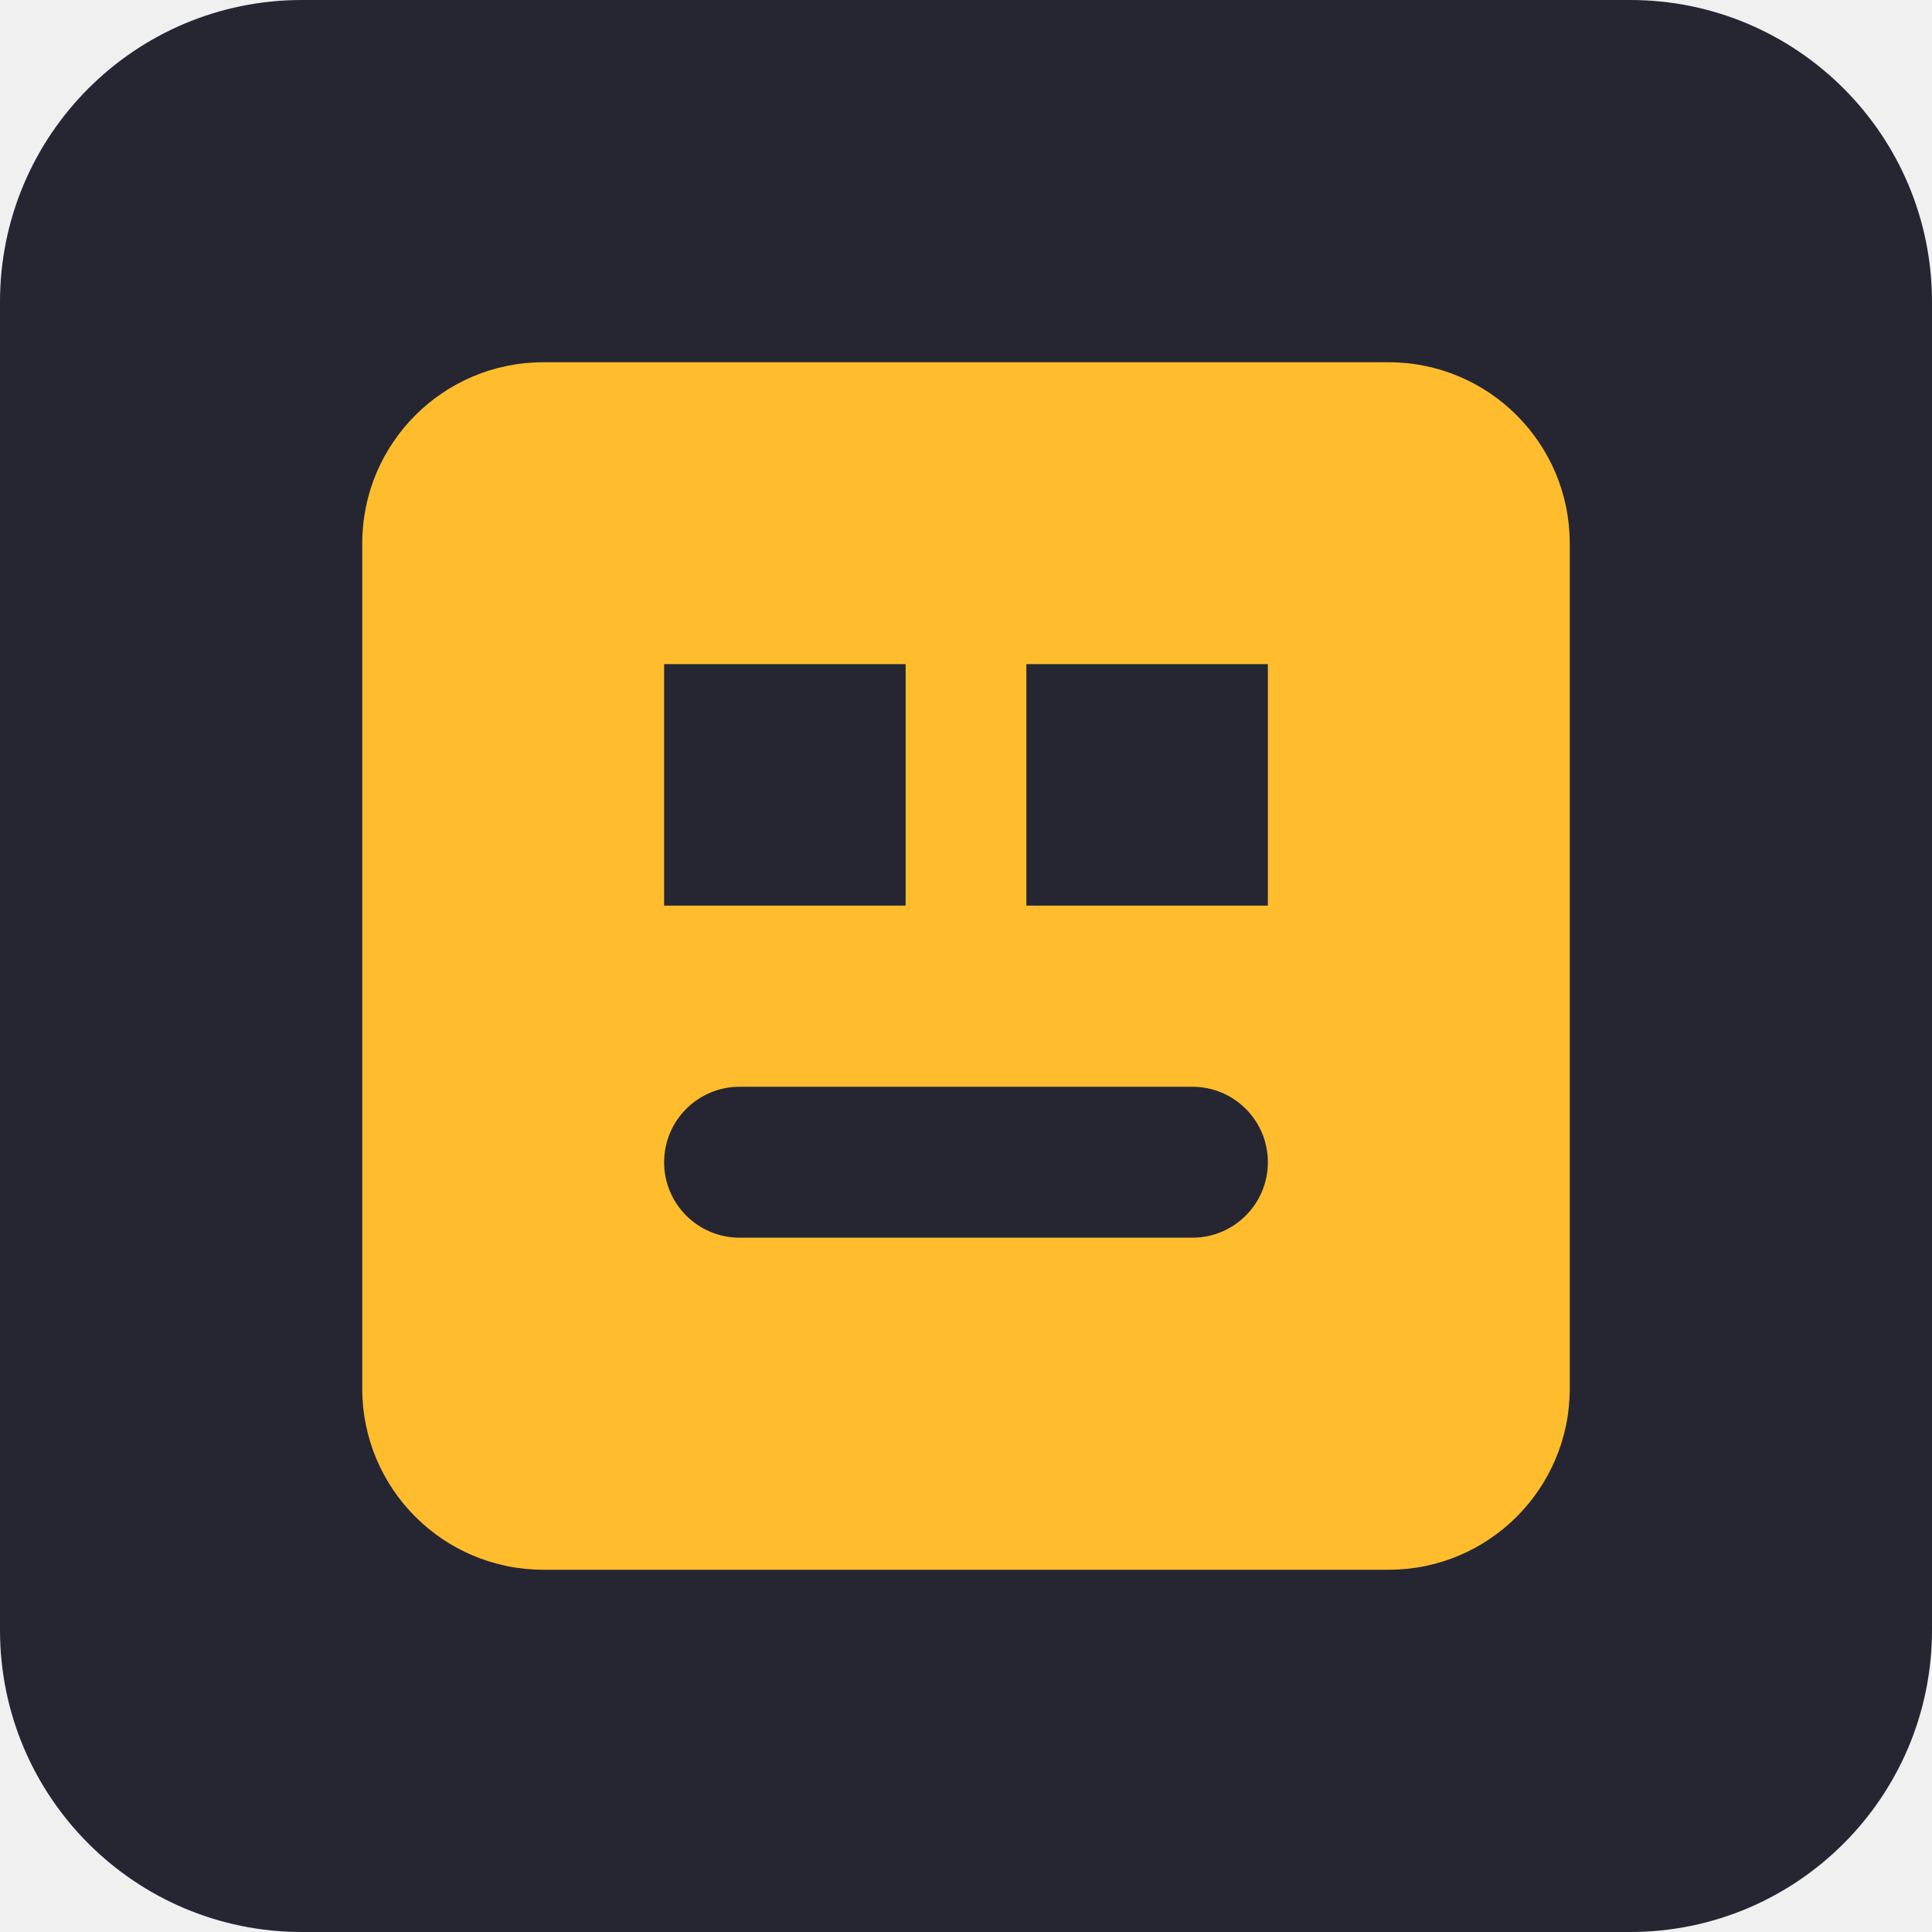
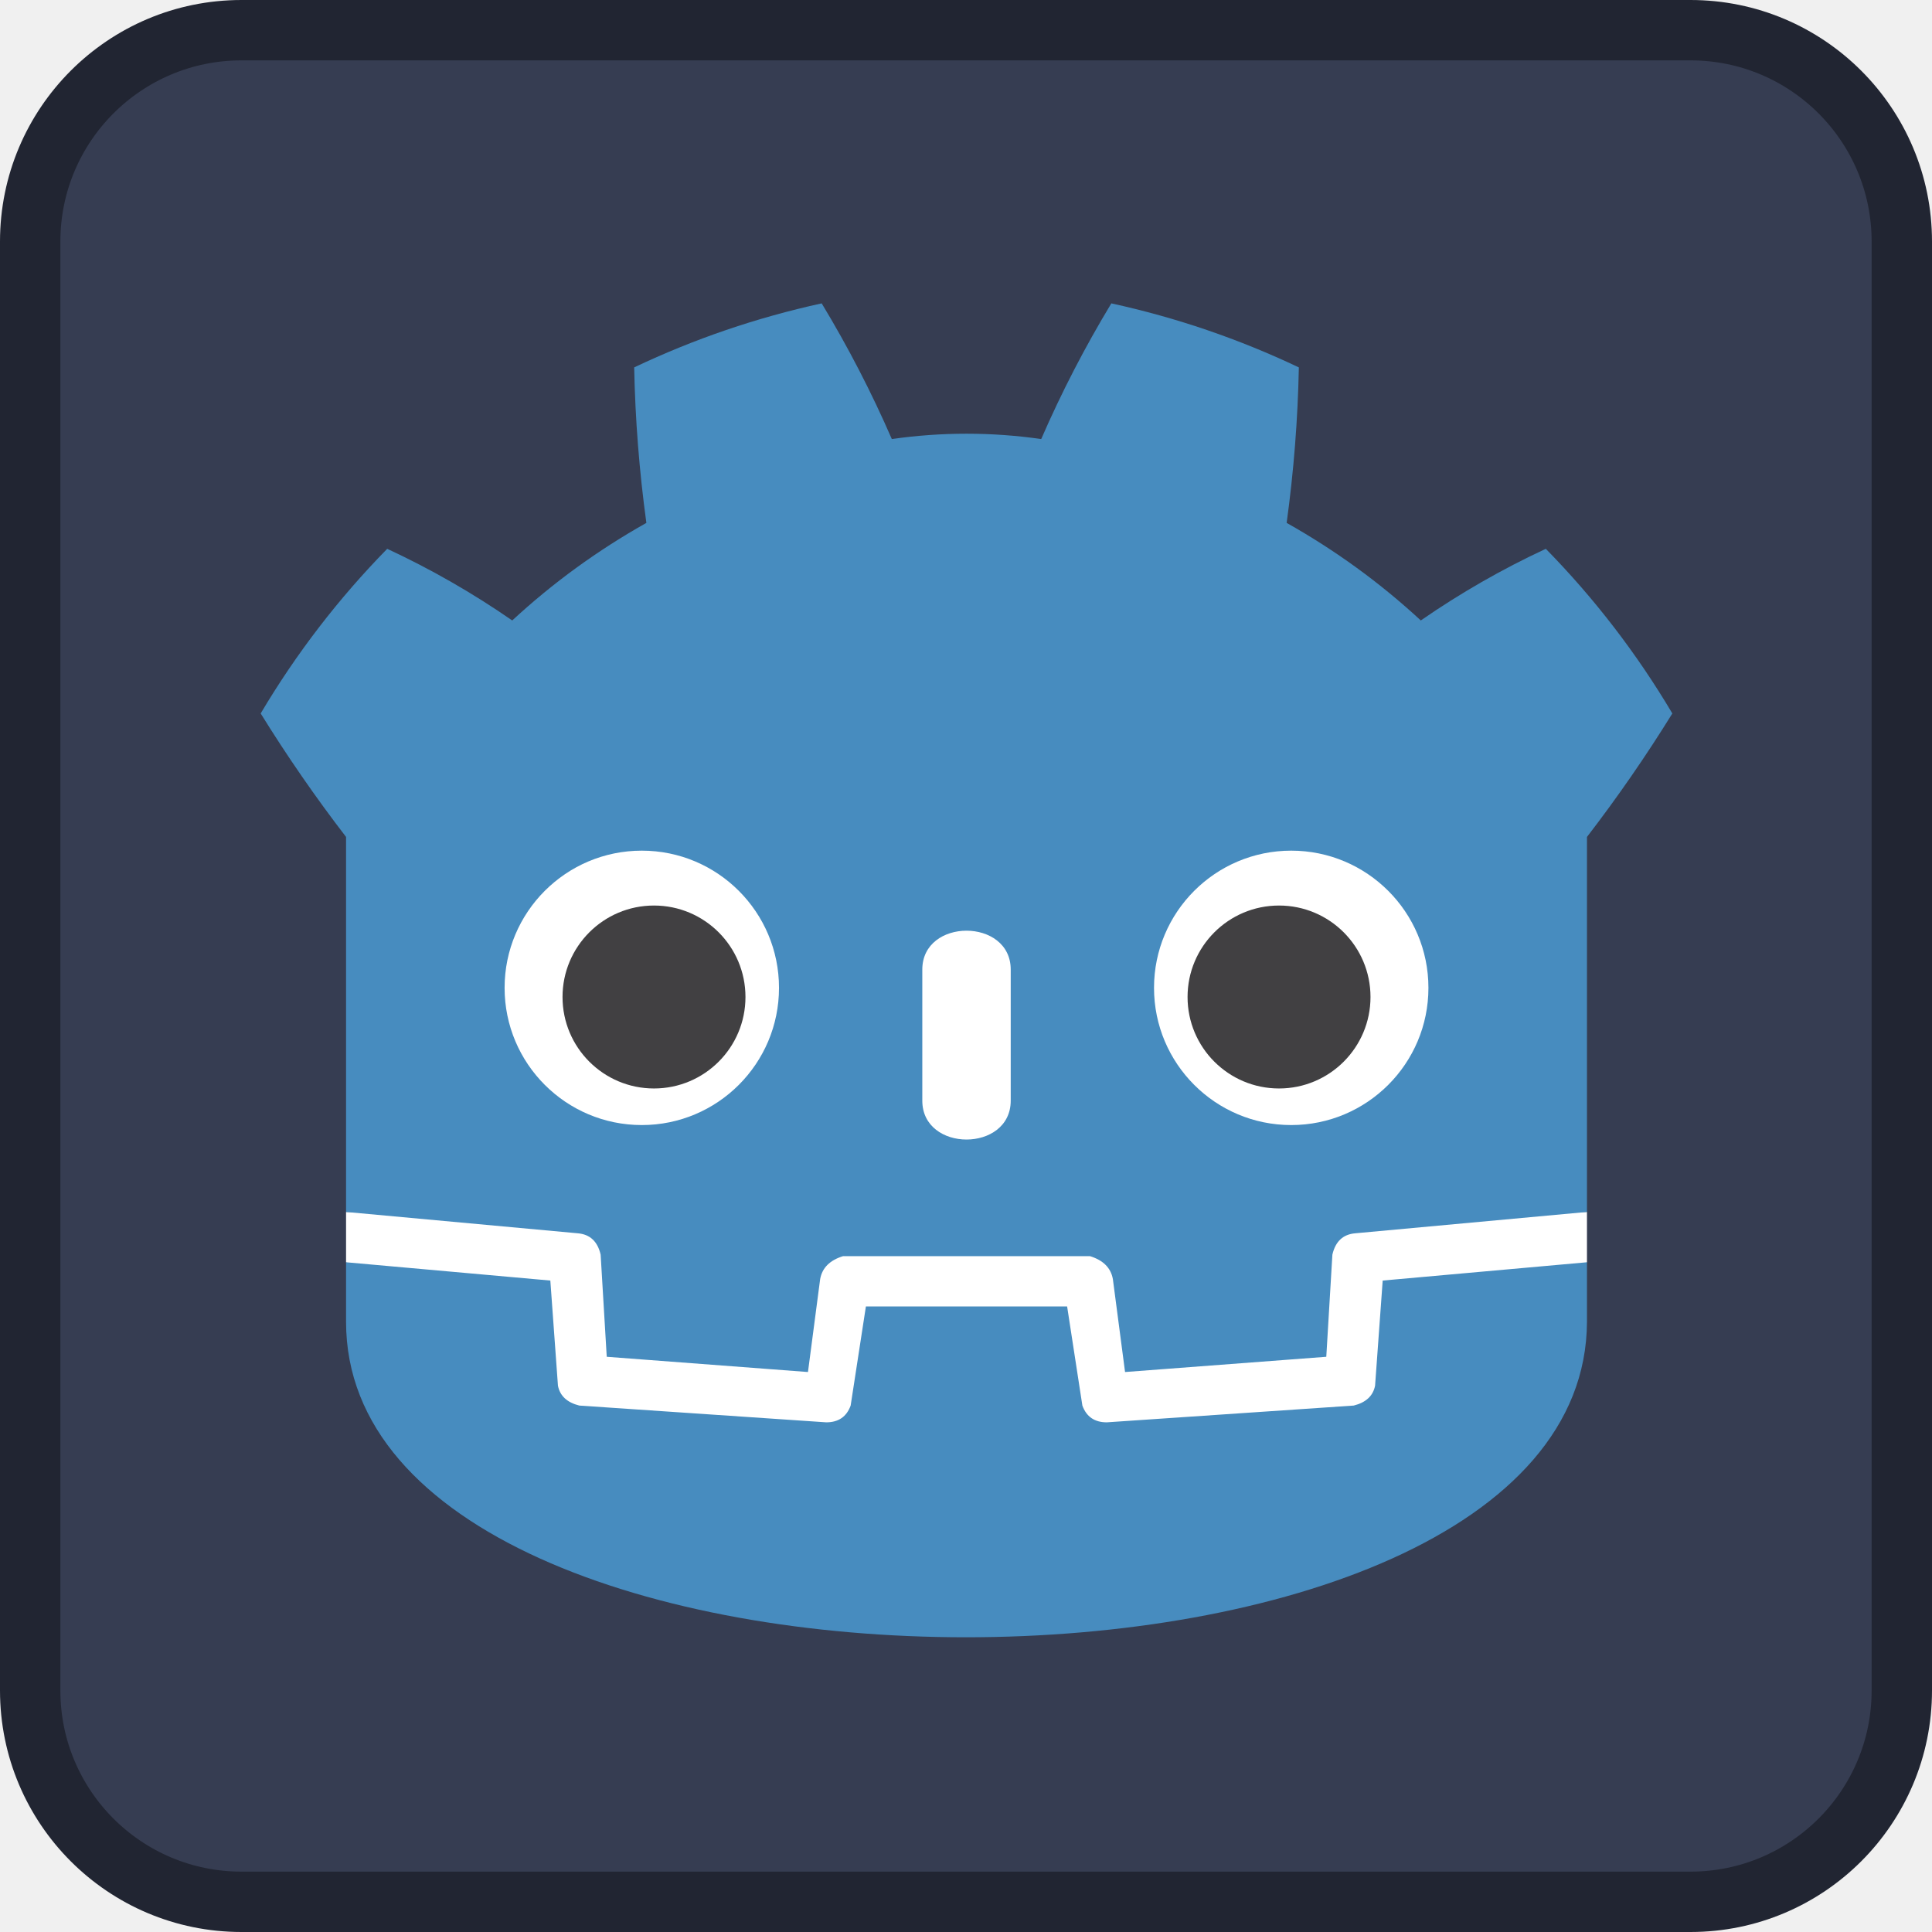
- <svg xmlns="http://www.w3.org/2000/svg" width="128" height="128" viewBox="0 0 128 128">
-   <rect width="128" height="128" rx="20" fill="#262633" />
-   <rect x="24" y="24" width="80" height="80" rx="12" fill="#ffbd2e" />
-   <rect x="44" y="44" width="16" height="16" fill="#262633" />
-   <rect x="68" y="44" width="16" height="16" fill="#262633" />
-   <rect x="44" y="72" width="40" height="10" rx="5" fill="#262633" />
+ <svg xmlns="http://www.w3.org/2000/svg" width="128" height="128">
+   <rect width="124" height="124" x="2" y="2" fill="#363d52" stroke="#212532" stroke-width="4" rx="14" />
+   <g fill="#fff" transform="translate(12.322 12.322)scale(.101)">
+     <path d="M105 673v33q407 354 814 0v-33z" />
+     <path fill="#478cbf" d="m105 673 152 14q12 1 15 14l4 67 132 10 8-61q2-11 15-15h162q13 4 15 15l8 61 132-10 4-67q3-13 15-14l152-14V427q30-39 56-81-35-59-83-108-43 20-82 47-40-37-88-64 7-51 8-102-59-28-123-42-26 43-46 89-49-7-98 0-20-46-46-89-64 14-123 42 1 51 8 102-48 27-88 64-39-27-82-47-48 49-83 108 26 42 56 81zm0 33v39c0 276 813 276 814 0v-39l-134 12-5 69q-2 10-14 13l-162 11q-12 0-16-11l-10-65H446l-10 65q-4 11-16 11l-162-11q-12-3-14-13l-5-69z" />
+     <path d="M483 600c0 34 58 34 58 0v-86c0-34-58-34-58 0z" />
+     <circle cx="725" cy="526" r="90" />
+     <circle cx="299" cy="526" r="90" />
+   </g>
+   <g fill="#414042" transform="translate(12.322 12.322)scale(.101)">
+     <circle cx="307" cy="532" r="60" />
+     <circle cx="717" cy="532" r="60" />
+   </g>
</svg>
